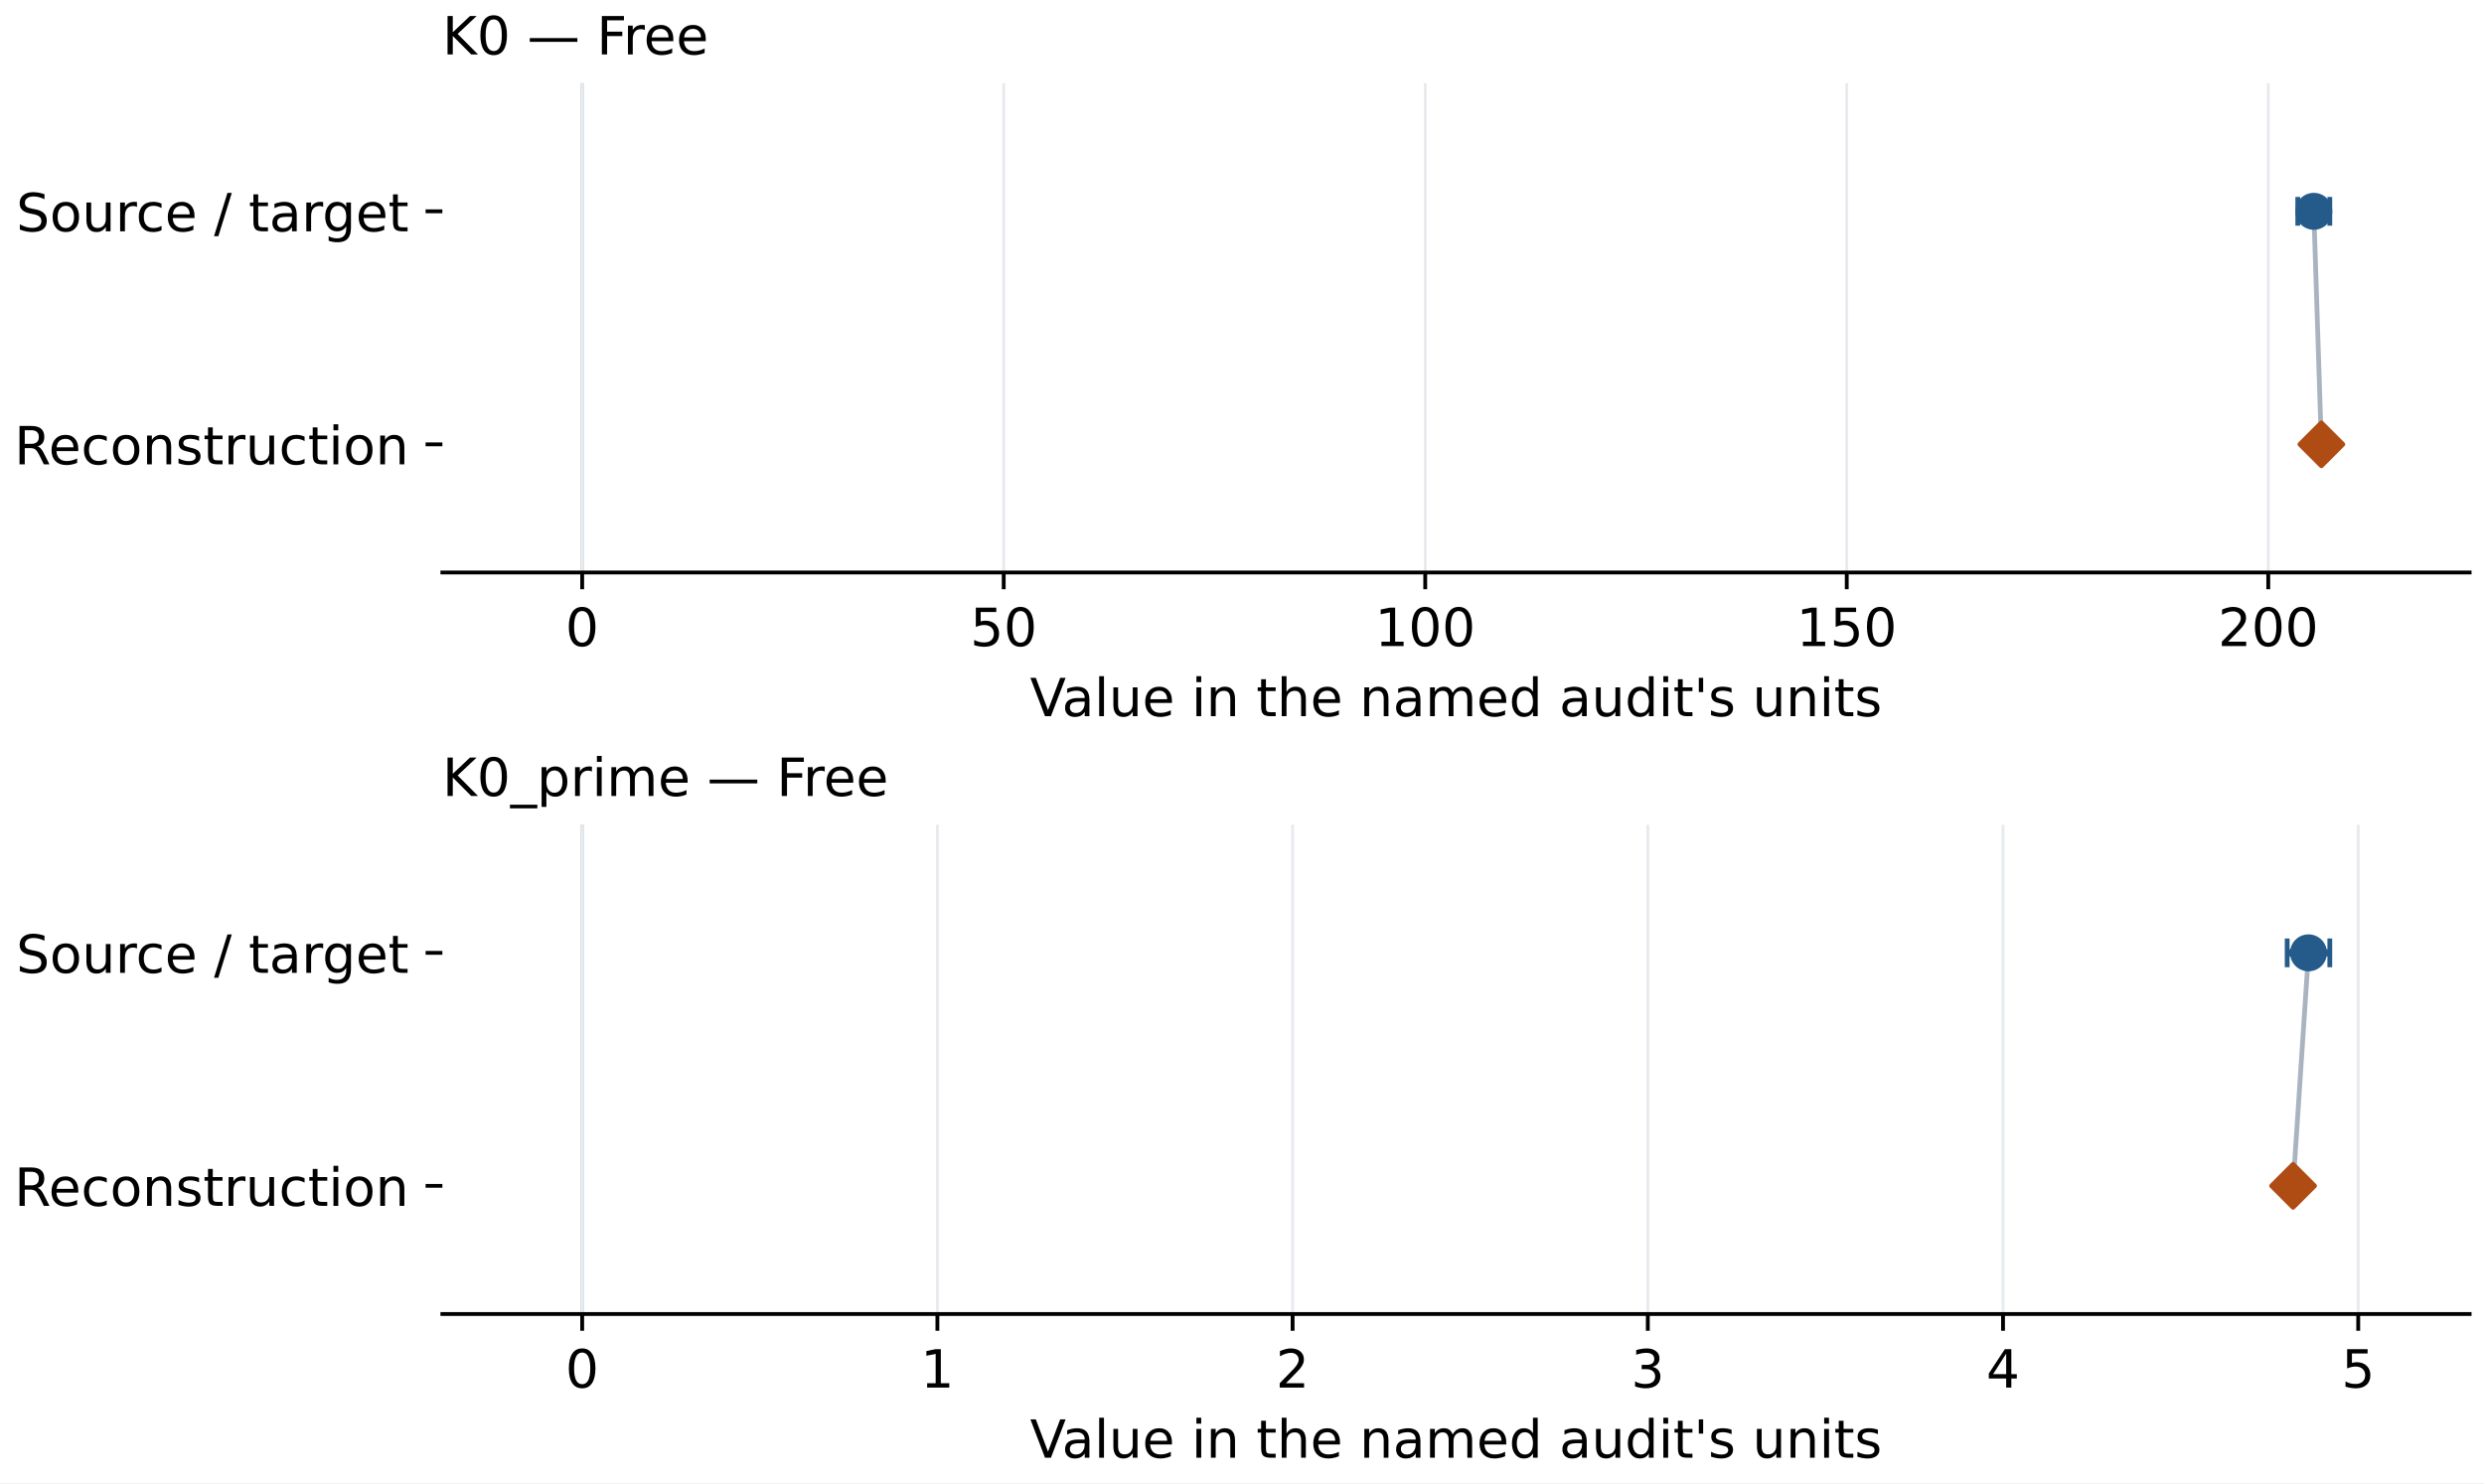
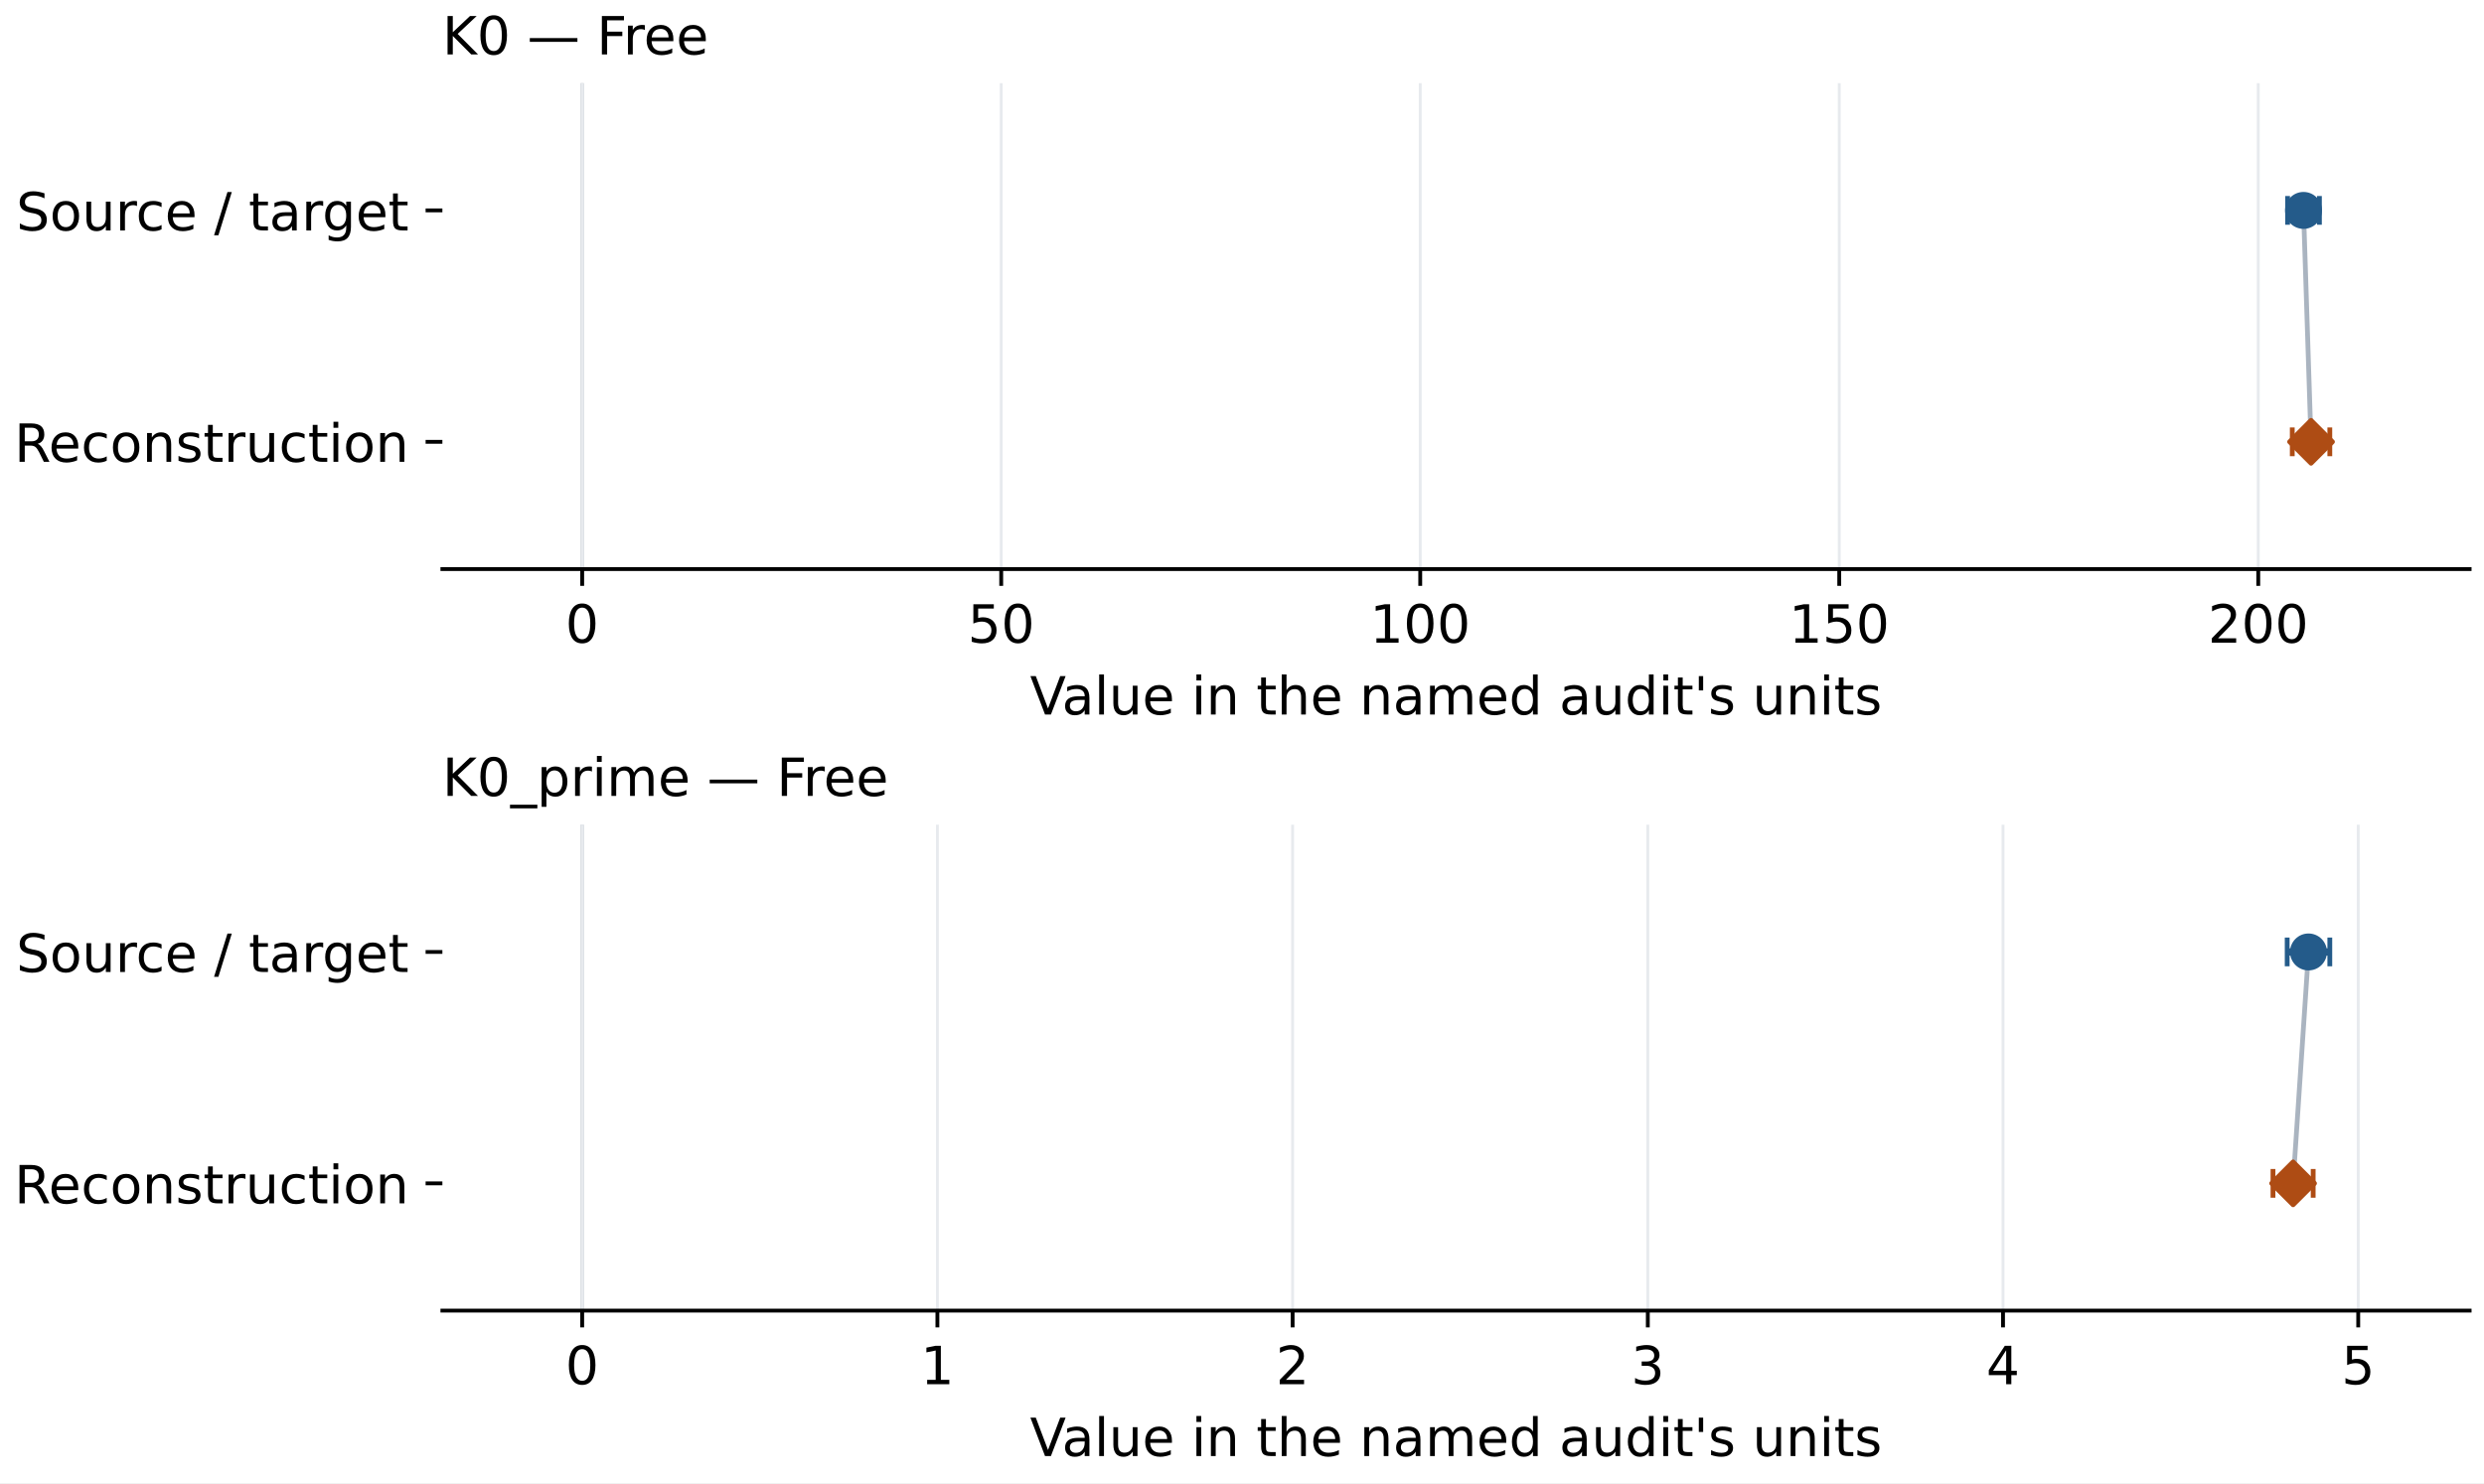
<svg xmlns="http://www.w3.org/2000/svg" xmlns:xlink="http://www.w3.org/1999/xlink" width="518.4pt" height="309.6pt" viewBox="0 0 518.4 309.6" version="1.1">
  <defs>
    <style type="text/css">*{stroke-linejoin: round; stroke-linecap: butt}</style>
  </defs>
  <g id="figure_1">
    <g id="patch_1">
      <path d="M 0 309.6 L 518.4 309.6 L 518.4 0 L 0 0 z " style="fill: #ffffff" />
    </g>
    <g id="axes_1">
      <g id="patch_2">
-         <path d="M 92.321 119.508 L 515.4 119.508 L 515.4 17.359 L 92.321 17.359 z " style="fill: #ffffff" />
+         <path d="M 92.323 118.798 L 515.4 118.798 L 515.4 17.358 L 92.323 17.358 z " style="fill: #ffffff" />
      </g>
      <g id="line2d_1">
-         <path d="M 121.499 119.508 L 121.499 17.359 " clip-path="url(#p881a610187)" style="fill: none; stroke: #c3cad2; stroke-width: 0.7; stroke-linecap: square" />
+         <path d="M 121.501 118.798 L 121.501 17.358 " clip-path="url(#p6640d6a208)" style="fill: none; stroke: #c3cad2; stroke-width: 0.7; stroke-linecap: square" />
      </g>
      <g id="line2d_2">
-         <path d="M 482.879 44.112 L 484.46 92.754 " clip-path="url(#p881a610187)" style="fill: none; stroke: #aab4c0; stroke-linecap: square" />
+         <path d="M 480.733 43.925 L 482.305 92.231 " clip-path="url(#p6640d6a208)" style="fill: none; stroke: #aab4c0; stroke-linecap: square" />
      </g>
      <g id="matplotlib.axis_1">
        <g id="xtick_1">
          <g id="line2d_3">
-             <path d="M 121.499 119.508 L 121.499 17.359 " clip-path="url(#p881a610187)" style="fill: none; stroke: #e7eaee; stroke-width: 0.6; stroke-linecap: square" />
+             <path d="M 121.501 118.798 L 121.501 17.358 " clip-path="url(#p6640d6a208)" style="fill: none; stroke: #e7eaee; stroke-width: 0.6; stroke-linecap: square" />
          </g>
          <g id="line2d_4">
            <defs>
              <path id="mb45e14ee2d" d="M 0 0 L 0 3.5 " style="stroke: #000000; stroke-width: 0.8" />
            </defs>
            <g>
-               <use xlink:href="#mb45e14ee2d" x="121.499" y="119.508" style="stroke: #000000; stroke-width: 0.8" />
+               <use xlink:href="#mb45e14ee2d" x="121.501" y="118.798" style="stroke: #000000; stroke-width: 0.8" />
            </g>
          </g>
          <g id="text_1">
-             <text style="font: 11px 'DejaVu Sans', Arial, sans-serif; text-anchor: middle" x="121.499" y="134.866" transform="rotate(-0 121.4993 134.8662)">0</text>
+             <text style="font-size: 11px; font-family: 'DejaVu Sans', Arial, sans-serif; text-anchor: middle" x="121.501" y="134.156" transform="rotate(-0 121.5009 134.1559)">0</text>
          </g>
        </g>
        <g id="xtick_2">
          <g id="line2d_5">
-             <path d="M 209.469 119.508 L 209.469 17.359 " clip-path="url(#p881a610187)" style="fill: none; stroke: #e7eaee; stroke-width: 0.6; stroke-linecap: square" />
+             <path d="M 208.948 118.798 L 208.948 17.358 " clip-path="url(#p6640d6a208)" style="fill: none; stroke: #e7eaee; stroke-width: 0.6; stroke-linecap: square" />
          </g>
          <g id="line2d_6">
            <g>
-               <use xlink:href="#mb45e14ee2d" x="209.469" y="119.508" style="stroke: #000000; stroke-width: 0.8" />
+               <use xlink:href="#mb45e14ee2d" x="208.948" y="118.798" style="stroke: #000000; stroke-width: 0.8" />
            </g>
          </g>
          <g id="text_2">
-             <text style="font: 11px 'DejaVu Sans', Arial, sans-serif; text-anchor: middle" x="209.469" y="134.866" transform="rotate(-0 209.4691 134.8662)">50</text>
+             <text style="font-size: 11px; font-family: 'DejaVu Sans', Arial, sans-serif; text-anchor: middle" x="208.948" y="134.156" transform="rotate(-0 208.9478 134.1559)">50</text>
          </g>
        </g>
        <g id="xtick_3">
          <g id="line2d_7">
-             <path d="M 297.439 119.508 L 297.439 17.359 " clip-path="url(#p881a610187)" style="fill: none; stroke: #e7eaee; stroke-width: 0.6; stroke-linecap: square" />
+             <path d="M 296.395 118.798 L 296.395 17.358 " clip-path="url(#p6640d6a208)" style="fill: none; stroke: #e7eaee; stroke-width: 0.6; stroke-linecap: square" />
          </g>
          <g id="line2d_8">
            <g>
-               <use xlink:href="#mb45e14ee2d" x="297.439" y="119.508" style="stroke: #000000; stroke-width: 0.8" />
+               <use xlink:href="#mb45e14ee2d" x="296.395" y="118.798" style="stroke: #000000; stroke-width: 0.8" />
            </g>
          </g>
          <g id="text_3">
-             <text style="font: 11px 'DejaVu Sans', Arial, sans-serif; text-anchor: middle" x="297.439" y="134.866" transform="rotate(-0 297.4388 134.8662)">100</text>
+             <text style="font-size: 11px; font-family: 'DejaVu Sans', Arial, sans-serif; text-anchor: middle" x="296.395" y="134.156" transform="rotate(-0 296.3947 134.1559)">100</text>
          </g>
        </g>
        <g id="xtick_4">
          <g id="line2d_9">
-             <path d="M 385.409 119.508 L 385.409 17.359 " clip-path="url(#p881a610187)" style="fill: none; stroke: #e7eaee; stroke-width: 0.6; stroke-linecap: square" />
+             <path d="M 383.842 118.798 L 383.842 17.358 " clip-path="url(#p6640d6a208)" style="fill: none; stroke: #e7eaee; stroke-width: 0.6; stroke-linecap: square" />
          </g>
          <g id="line2d_10">
            <g>
-               <use xlink:href="#mb45e14ee2d" x="385.409" y="119.508" style="stroke: #000000; stroke-width: 0.8" />
+               <use xlink:href="#mb45e14ee2d" x="383.842" y="118.798" style="stroke: #000000; stroke-width: 0.8" />
            </g>
          </g>
          <g id="text_4">
-             <text style="font: 11px 'DejaVu Sans', Arial, sans-serif; text-anchor: middle" x="385.409" y="134.866" transform="rotate(-0 385.4086 134.8662)">150</text>
+             <text style="font-size: 11px; font-family: 'DejaVu Sans', Arial, sans-serif; text-anchor: middle" x="383.842" y="134.156" transform="rotate(-0 383.8416 134.1559)">150</text>
          </g>
        </g>
        <g id="xtick_5">
          <g id="line2d_11">
-             <path d="M 473.378 119.508 L 473.378 17.359 " clip-path="url(#p881a610187)" style="fill: none; stroke: #e7eaee; stroke-width: 0.6; stroke-linecap: square" />
+             <path d="M 471.288 118.798 L 471.288 17.358 " clip-path="url(#p6640d6a208)" style="fill: none; stroke: #e7eaee; stroke-width: 0.6; stroke-linecap: square" />
          </g>
          <g id="line2d_12">
            <g>
-               <use xlink:href="#mb45e14ee2d" x="473.378" y="119.508" style="stroke: #000000; stroke-width: 0.8" />
+               <use xlink:href="#mb45e14ee2d" x="471.288" y="118.798" style="stroke: #000000; stroke-width: 0.8" />
            </g>
          </g>
          <g id="text_5">
-             <text style="font: 11px 'DejaVu Sans', Arial, sans-serif; text-anchor: middle" x="473.378" y="134.866" transform="rotate(-0 473.3784 134.8662)">200</text>
+             <text style="font-size: 11px; font-family: 'DejaVu Sans', Arial, sans-serif; text-anchor: middle" x="471.288" y="134.156" transform="rotate(-0 471.2885 134.1559)">200</text>
          </g>
        </g>
        <g id="text_6">
-           <text style="font: 11px 'DejaVu Sans', Arial, sans-serif; text-anchor: middle" x="303.861" y="149.512" transform="rotate(-0 303.8606 149.5121)">Value in the named audit's units</text>
+           <text style="font-size: 11px; font-family: 'DejaVu Sans', Arial, sans-serif; text-anchor: middle" x="303.861" y="149.157" transform="rotate(-0 303.8615 149.1568)">Value in the named audit's units</text>
        </g>
      </g>
      <g id="matplotlib.axis_2">
        <g id="ytick_1">
          <g id="line2d_13">
            <defs>
              <path id="m7f30f8d901" d="M 0 0 L -3.5 0 " style="stroke: #000000; stroke-width: 0.8" />
            </defs>
            <g>
-               <use xlink:href="#m7f30f8d901" x="92.321" y="92.754" style="stroke: #000000; stroke-width: 0.8" />
+               <use xlink:href="#m7f30f8d901" x="92.323" y="92.231" style="stroke: #000000; stroke-width: 0.8" />
            </g>
          </g>
          <g id="text_7">
-             <text style="font: 11px 'DejaVu Sans', Arial, sans-serif; text-anchor: end" x="85.321" y="96.934" transform="rotate(-0 85.32149 96.93362)">Reconstruction</text>
+             <text style="font-size: 11px; font-family: 'DejaVu Sans', Arial, sans-serif; text-anchor: end" x="85.323" y="96.41" transform="rotate(-0 85.32321 96.40978)">Reconstruction</text>
          </g>
        </g>
        <g id="ytick_2">
          <g id="line2d_14">
            <g>
-               <use xlink:href="#m7f30f8d901" x="92.321" y="44.112" style="stroke: #000000; stroke-width: 0.8" />
+               <use xlink:href="#m7f30f8d901" x="92.323" y="43.925" style="stroke: #000000; stroke-width: 0.8" />
            </g>
          </g>
          <g id="text_8">
-             <text style="font: 11px 'DejaVu Sans', Arial, sans-serif; text-anchor: end" x="85.321" y="48.291" transform="rotate(-0 85.32149 48.29107)">Source / target</text>
+             <text style="font-size: 11px; font-family: 'DejaVu Sans', Arial, sans-serif; text-anchor: end" x="85.323" y="48.104" transform="rotate(-0 85.32321 48.1042)">Source / target</text>
          </g>
        </g>
      </g>
      <g id="PathCollection_1">
        <defs>
          <path id="m5b1aaaca44" d="M 0 3.354 C 0.89 3.354 1.743 3.001 2.372 2.372 C 3.001 1.743 3.354 0.89 3.354 0 C 3.354 -0.89 3.001 -1.743 2.372 -2.372 C 1.743 -3.001 0.89 -3.354 0 -3.354 C -0.89 -3.354 -1.743 -3.001 -2.372 -2.372 C -3.001 -1.743 -3.354 -0.89 -3.354 0 C -3.354 0.89 -3.001 1.743 -2.372 2.372 C -1.743 3.001 -0.89 3.354 0 3.354 z " style="stroke: #245b8a" />
        </defs>
-         <g clip-path="url(#p881a610187)">
-           <use xlink:href="#m5b1aaaca44" x="482.879" y="44.112" style="fill: #245b8a; stroke: #245b8a" />
+         <g clip-path="url(#p6640d6a208)">
+           <use xlink:href="#m5b1aaaca44" x="480.733" y="43.925" style="fill: #245b8a; stroke: #245b8a" />
        </g>
      </g>
      <g id="PathCollection_2">
        <defs>
          <path id="m79c71298e6" d="M -0 4.472 L 4.472 0 L 0 -4.472 L -4.472 -0 z " style="stroke: #ae4c14" />
        </defs>
-         <g clip-path="url(#p881a610187)">
-           <use xlink:href="#m79c71298e6" x="484.46" y="92.754" style="fill: #ae4c14; stroke: #ae4c14" />
+         <g clip-path="url(#p6640d6a208)">
+           <use xlink:href="#m79c71298e6" x="482.305" y="92.231" style="fill: #ae4c14; stroke: #ae4c14" />
        </g>
      </g>
      <g id="LineCollection_1">
-         <path d="M 479.536 44.112 L 486.222 44.112 " clip-path="url(#p881a610187)" style="fill: none; stroke: #245b8a; stroke-width: 1.5" />
+         <path d="M 477.41 43.925 L 484.056 43.925 " clip-path="url(#p6640d6a208)" style="fill: none; stroke: #245b8a; stroke-width: 1.5" />
      </g>
      <g id="line2d_15">
        <defs>
          <path id="m002537e231" d="M 0 3 L 0 -3 " style="stroke: #245b8a" />
        </defs>
-         <g clip-path="url(#p881a610187)">
-           <use xlink:href="#m002537e231" x="479.536" y="44.112" style="fill: #245b8a; stroke: #245b8a" />
+         <g clip-path="url(#p6640d6a208)">
+           <use xlink:href="#m002537e231" x="477.41" y="43.925" style="fill: #245b8a; stroke: #245b8a" />
        </g>
      </g>
      <g id="line2d_16">
-         <g clip-path="url(#p881a610187)">
-           <use xlink:href="#m002537e231" x="486.222" y="44.112" style="fill: #245b8a; stroke: #245b8a" />
+         <g clip-path="url(#p6640d6a208)">
+           <use xlink:href="#m002537e231" x="484.056" y="43.925" style="fill: #245b8a; stroke: #245b8a" />
+         </g>
+       </g>
+       <g id="LineCollection_2">
+         <path d="M 478.387 92.231 L 486.222 92.231 " clip-path="url(#p6640d6a208)" style="fill: none; stroke: #ae4c14; stroke-width: 1.5" />
+       </g>
+       <g id="line2d_17">
+         <defs>
+           <path id="m3def4cd5cd" d="M 0 3 L 0 -3 " style="stroke: #ae4c14" />
+         </defs>
+         <g clip-path="url(#p6640d6a208)">
+           <use xlink:href="#m3def4cd5cd" x="478.387" y="92.231" style="fill: #ae4c14; stroke: #ae4c14" />
+         </g>
+       </g>
+       <g id="line2d_18">
+         <g clip-path="url(#p6640d6a208)">
+           <use xlink:href="#m3def4cd5cd" x="486.222" y="92.231" style="fill: #ae4c14; stroke: #ae4c14" />
        </g>
      </g>
      <g id="patch_3">
-         <path d="M 92.321 119.508 L 515.4 119.508 " style="fill: none; stroke: #000000; stroke-width: 0.8; stroke-linejoin: miter; stroke-linecap: square" />
+         <path d="M 92.323 118.798 L 515.4 118.798 " style="fill: none; stroke: #000000; stroke-width: 0.8; stroke-linejoin: miter; stroke-linecap: square" />
      </g>
      <g id="text_9">
-         <text style="font: 11px 'DejaVu Sans', Arial, sans-serif; text-anchor: start" x="92.321" y="11.359" transform="rotate(-0 92.32149 11.35852)">K0 — Free</text>
+         <text style="font-size: 11px; font-family: 'DejaVu Sans', Arial, sans-serif; text-anchor: start" x="92.323" y="11.358" transform="rotate(-0 92.32321 11.35766)">K0 — Free</text>
      </g>
    </g>
    <g id="axes_2">
      <g id="patch_4">
-         <path d="M 92.321 274.308 L 515.4 274.308 L 515.4 172.159 L 92.321 172.159 z " style="fill: #ffffff" />
-       </g>
-       <g id="line2d_17">
-         <path d="M 121.499 274.308 L 121.499 172.159 " clip-path="url(#pee1d3cd779)" style="fill: none; stroke: #c3cad2; stroke-width: 0.7; stroke-linecap: square" />
-       </g>
-       <g id="line2d_18">
-         <path d="M 481.774 198.912 L 478.556 247.554 " clip-path="url(#pee1d3cd779)" style="fill: none; stroke: #aab4c0; stroke-linecap: square" />
+         <path d="M 92.323 273.599 L 515.4 273.599 L 515.4 172.158 L 92.323 172.158 z " style="fill: #ffffff" />
+       </g>
+       <g id="line2d_19">
+         <path d="M 121.501 273.599 L 121.501 172.158 " clip-path="url(#pd56318290e)" style="fill: none; stroke: #c3cad2; stroke-width: 0.7; stroke-linecap: square" />
+       </g>
+       <g id="line2d_20">
+         <path d="M 481.774 198.726 L 478.557 247.031 " clip-path="url(#pd56318290e)" style="fill: none; stroke: #aab4c0; stroke-linecap: square" />
      </g>
      <g id="matplotlib.axis_3">
        <g id="xtick_6">
-           <g id="line2d_19">
-             <path d="M 121.499 274.308 L 121.499 172.159 " clip-path="url(#pee1d3cd779)" style="fill: none; stroke: #e7eaee; stroke-width: 0.6; stroke-linecap: square" />
-           </g>
-           <g id="line2d_20">
-             <g>
-               <use xlink:href="#mb45e14ee2d" x="121.499" y="274.308" style="stroke: #000000; stroke-width: 0.8" />
+           <g id="line2d_21">
+             <path d="M 121.501 273.599 L 121.501 172.158 " clip-path="url(#pd56318290e)" style="fill: none; stroke: #e7eaee; stroke-width: 0.6; stroke-linecap: square" />
+           </g>
+           <g id="line2d_22">
+             <g>
+               <use xlink:href="#mb45e14ee2d" x="121.501" y="273.599" style="stroke: #000000; stroke-width: 0.8" />
            </g>
          </g>
          <g id="text_10">
-             <text style="font: 11px 'DejaVu Sans', Arial, sans-serif; text-anchor: middle" x="121.499" y="289.666" transform="rotate(-0 121.4993 289.6662)">0</text>
+             <text style="font-size: 11px; font-family: 'DejaVu Sans', Arial, sans-serif; text-anchor: middle" x="121.501" y="288.956" transform="rotate(-0 121.5009 288.9563)">0</text>
          </g>
        </g>
        <g id="xtick_7">
-           <g id="line2d_21">
-             <path d="M 195.63 274.308 L 195.63 172.159 " clip-path="url(#pee1d3cd779)" style="fill: none; stroke: #e7eaee; stroke-width: 0.6; stroke-linecap: square" />
-           </g>
-           <g id="line2d_22">
-             <g>
-               <use xlink:href="#mb45e14ee2d" x="195.63" y="274.308" style="stroke: #000000; stroke-width: 0.8" />
+           <g id="line2d_23">
+             <path d="M 195.631 273.599 L 195.631 172.158 " clip-path="url(#pd56318290e)" style="fill: none; stroke: #e7eaee; stroke-width: 0.6; stroke-linecap: square" />
+           </g>
+           <g id="line2d_24">
+             <g>
+               <use xlink:href="#mb45e14ee2d" x="195.631" y="273.599" style="stroke: #000000; stroke-width: 0.8" />
            </g>
          </g>
          <g id="text_11">
-             <text style="font: 11px 'DejaVu Sans', Arial, sans-serif; text-anchor: middle" x="195.63" y="289.666" transform="rotate(-0 195.6299 289.6662)">1</text>
+             <text style="font-size: 11px; font-family: 'DejaVu Sans', Arial, sans-serif; text-anchor: middle" x="195.631" y="288.956" transform="rotate(-0 195.6312 288.9563)">1</text>
          </g>
        </g>
        <g id="xtick_8">
-           <g id="line2d_23">
-             <path d="M 269.761 274.308 L 269.761 172.159 " clip-path="url(#pee1d3cd779)" style="fill: none; stroke: #e7eaee; stroke-width: 0.6; stroke-linecap: square" />
-           </g>
-           <g id="line2d_24">
-             <g>
-               <use xlink:href="#mb45e14ee2d" x="269.761" y="274.308" style="stroke: #000000; stroke-width: 0.8" />
+           <g id="line2d_25">
+             <path d="M 269.762 273.599 L 269.762 172.158 " clip-path="url(#pd56318290e)" style="fill: none; stroke: #e7eaee; stroke-width: 0.6; stroke-linecap: square" />
+           </g>
+           <g id="line2d_26">
+             <g>
+               <use xlink:href="#mb45e14ee2d" x="269.762" y="273.599" style="stroke: #000000; stroke-width: 0.8" />
            </g>
          </g>
          <g id="text_12">
-             <text style="font: 11px 'DejaVu Sans', Arial, sans-serif; text-anchor: middle" x="269.761" y="289.666" transform="rotate(-0 269.7605 289.6662)">2</text>
+             <text style="font-size: 11px; font-family: 'DejaVu Sans', Arial, sans-serif; text-anchor: middle" x="269.762" y="288.956" transform="rotate(-0 269.7615 288.9563)">2</text>
          </g>
        </g>
        <g id="xtick_9">
-           <g id="line2d_25">
-             <path d="M 343.891 274.308 L 343.891 172.159 " clip-path="url(#pee1d3cd779)" style="fill: none; stroke: #e7eaee; stroke-width: 0.6; stroke-linecap: square" />
-           </g>
-           <g id="line2d_26">
-             <g>
-               <use xlink:href="#mb45e14ee2d" x="343.891" y="274.308" style="stroke: #000000; stroke-width: 0.8" />
+           <g id="line2d_27">
+             <path d="M 343.892 273.599 L 343.892 172.158 " clip-path="url(#pd56318290e)" style="fill: none; stroke: #e7eaee; stroke-width: 0.6; stroke-linecap: square" />
+           </g>
+           <g id="line2d_28">
+             <g>
+               <use xlink:href="#mb45e14ee2d" x="343.892" y="273.599" style="stroke: #000000; stroke-width: 0.8" />
            </g>
          </g>
          <g id="text_13">
-             <text style="font: 11px 'DejaVu Sans', Arial, sans-serif; text-anchor: middle" x="343.891" y="289.666" transform="rotate(-0 343.8912 289.6662)">3</text>
+             <text style="font-size: 11px; font-family: 'DejaVu Sans', Arial, sans-serif; text-anchor: middle" x="343.892" y="288.956" transform="rotate(-0 343.8919 288.9563)">3</text>
          </g>
        </g>
        <g id="xtick_10">
-           <g id="line2d_27">
-             <path d="M 418.022 274.308 L 418.022 172.159 " clip-path="url(#pee1d3cd779)" style="fill: none; stroke: #e7eaee; stroke-width: 0.6; stroke-linecap: square" />
-           </g>
-           <g id="line2d_28">
-             <g>
-               <use xlink:href="#mb45e14ee2d" x="418.022" y="274.308" style="stroke: #000000; stroke-width: 0.8" />
+           <g id="line2d_29">
+             <path d="M 418.022 273.599 L 418.022 172.158 " clip-path="url(#pd56318290e)" style="fill: none; stroke: #e7eaee; stroke-width: 0.6; stroke-linecap: square" />
+           </g>
+           <g id="line2d_30">
+             <g>
+               <use xlink:href="#mb45e14ee2d" x="418.022" y="273.599" style="stroke: #000000; stroke-width: 0.8" />
            </g>
          </g>
          <g id="text_14">
-             <text style="font: 11px 'DejaVu Sans', Arial, sans-serif; text-anchor: middle" x="418.022" y="289.666" transform="rotate(-0 418.0218 289.6662)">4</text>
+             <text style="font-size: 11px; font-family: 'DejaVu Sans', Arial, sans-serif; text-anchor: middle" x="418.022" y="288.956" transform="rotate(-0 418.0222 288.9563)">4</text>
          </g>
        </g>
        <g id="xtick_11">
-           <g id="line2d_29">
-             <path d="M 492.152 274.308 L 492.152 172.159 " clip-path="url(#pee1d3cd779)" style="fill: none; stroke: #e7eaee; stroke-width: 0.6; stroke-linecap: square" />
-           </g>
-           <g id="line2d_30">
-             <g>
-               <use xlink:href="#mb45e14ee2d" x="492.152" y="274.308" style="stroke: #000000; stroke-width: 0.8" />
+           <g id="line2d_31">
+             <path d="M 492.152 273.599 L 492.152 172.158 " clip-path="url(#pd56318290e)" style="fill: none; stroke: #e7eaee; stroke-width: 0.6; stroke-linecap: square" />
+           </g>
+           <g id="line2d_32">
+             <g>
+               <use xlink:href="#mb45e14ee2d" x="492.152" y="273.599" style="stroke: #000000; stroke-width: 0.8" />
            </g>
          </g>
          <g id="text_15">
-             <text style="font: 11px 'DejaVu Sans', Arial, sans-serif; text-anchor: middle" x="492.152" y="289.666" transform="rotate(-0 492.1524 289.6662)">5</text>
+             <text style="font-size: 11px; font-family: 'DejaVu Sans', Arial, sans-serif; text-anchor: middle" x="492.152" y="288.956" transform="rotate(-0 492.1525 288.9563)">5</text>
          </g>
        </g>
        <g id="text_16">
-           <text style="font: 11px 'DejaVu Sans', Arial, sans-serif; text-anchor: middle" x="303.861" y="304.312" transform="rotate(-0 303.8606 304.3121)">Value in the named audit's units</text>
+           <text style="font-size: 11px; font-family: 'DejaVu Sans', Arial, sans-serif; text-anchor: middle" x="303.861" y="303.957" transform="rotate(-0 303.8615 303.9572)">Value in the named audit's units</text>
        </g>
      </g>
      <g id="matplotlib.axis_4">
        <g id="ytick_3">
-           <g id="line2d_31">
-             <g>
-               <use xlink:href="#m7f30f8d901" x="92.321" y="247.554" style="stroke: #000000; stroke-width: 0.8" />
+           <g id="line2d_33">
+             <g>
+               <use xlink:href="#m7f30f8d901" x="92.323" y="247.031" style="stroke: #000000; stroke-width: 0.8" />
            </g>
          </g>
          <g id="text_17">
-             <text style="font: 11px 'DejaVu Sans', Arial, sans-serif; text-anchor: end" x="85.321" y="251.734" transform="rotate(-0 85.32149 251.7336)">Reconstruction</text>
+             <text style="font-size: 11px; font-family: 'DejaVu Sans', Arial, sans-serif; text-anchor: end" x="85.323" y="251.21" transform="rotate(-0 85.32321 251.2102)">Reconstruction</text>
          </g>
        </g>
        <g id="ytick_4">
-           <g id="line2d_32">
-             <g>
-               <use xlink:href="#m7f30f8d901" x="92.321" y="198.912" style="stroke: #000000; stroke-width: 0.8" />
+           <g id="line2d_34">
+             <g>
+               <use xlink:href="#m7f30f8d901" x="92.323" y="198.726" style="stroke: #000000; stroke-width: 0.8" />
            </g>
          </g>
          <g id="text_18">
-             <text style="font: 11px 'DejaVu Sans', Arial, sans-serif; text-anchor: end" x="85.321" y="203.091" transform="rotate(-0 85.32149 203.0911)">Source / target</text>
+             <text style="font-size: 11px; font-family: 'DejaVu Sans', Arial, sans-serif; text-anchor: end" x="85.323" y="202.905" transform="rotate(-0 85.32321 202.9046)">Source / target</text>
          </g>
        </g>
      </g>
      <g id="PathCollection_3">
-         <g clip-path="url(#pee1d3cd779)">
-           <use xlink:href="#m5b1aaaca44" x="481.774" y="198.912" style="fill: #245b8a; stroke: #245b8a" />
+         <g clip-path="url(#pd56318290e)">
+           <use xlink:href="#m5b1aaaca44" x="481.774" y="198.726" style="fill: #245b8a; stroke: #245b8a" />
        </g>
      </g>
      <g id="PathCollection_4">
-         <g clip-path="url(#pee1d3cd779)">
-           <use xlink:href="#m79c71298e6" x="478.556" y="247.554" style="fill: #ae4c14; stroke: #ae4c14" />
-         </g>
-       </g>
-       <g id="LineCollection_2">
-         <path d="M 477.326 198.912 L 486.222 198.912 " clip-path="url(#pee1d3cd779)" style="fill: none; stroke: #245b8a; stroke-width: 1.5" />
-       </g>
-       <g id="line2d_33">
-         <g clip-path="url(#pee1d3cd779)">
-           <use xlink:href="#m002537e231" x="477.326" y="198.912" style="fill: #245b8a; stroke: #245b8a" />
-         </g>
-       </g>
-       <g id="line2d_34">
-         <g clip-path="url(#pee1d3cd779)">
-           <use xlink:href="#m002537e231" x="486.222" y="198.912" style="fill: #245b8a; stroke: #245b8a" />
+         <g clip-path="url(#pd56318290e)">
+           <use xlink:href="#m79c71298e6" x="478.557" y="247.031" style="fill: #ae4c14; stroke: #ae4c14" />
+         </g>
+       </g>
+       <g id="LineCollection_3">
+         <path d="M 477.326 198.726 L 486.222 198.726 " clip-path="url(#pd56318290e)" style="fill: none; stroke: #245b8a; stroke-width: 1.5" />
+       </g>
+       <g id="line2d_35">
+         <g clip-path="url(#pd56318290e)">
+           <use xlink:href="#m002537e231" x="477.326" y="198.726" style="fill: #245b8a; stroke: #245b8a" />
+         </g>
+       </g>
+       <g id="line2d_36">
+         <g clip-path="url(#pd56318290e)">
+           <use xlink:href="#m002537e231" x="486.222" y="198.726" style="fill: #245b8a; stroke: #245b8a" />
+         </g>
+       </g>
+       <g id="LineCollection_4">
+         <path d="M 474.363 247.031 L 482.75 247.031 " clip-path="url(#pd56318290e)" style="fill: none; stroke: #ae4c14; stroke-width: 1.5" />
+       </g>
+       <g id="line2d_37">
+         <g clip-path="url(#pd56318290e)">
+           <use xlink:href="#m3def4cd5cd" x="474.363" y="247.031" style="fill: #ae4c14; stroke: #ae4c14" />
+         </g>
+       </g>
+       <g id="line2d_38">
+         <g clip-path="url(#pd56318290e)">
+           <use xlink:href="#m3def4cd5cd" x="482.75" y="247.031" style="fill: #ae4c14; stroke: #ae4c14" />
        </g>
      </g>
      <g id="patch_5">
-         <path d="M 92.321 274.308 L 515.4 274.308 " style="fill: none; stroke: #000000; stroke-width: 0.8; stroke-linejoin: miter; stroke-linecap: square" />
+         <path d="M 92.323 273.599 L 515.4 273.599 " style="fill: none; stroke: #000000; stroke-width: 0.8; stroke-linejoin: miter; stroke-linecap: square" />
      </g>
      <g id="text_19">
-         <text style="font: 11px 'DejaVu Sans', Arial, sans-serif; text-anchor: start" x="92.321" y="166.159" transform="rotate(-0 92.32149 166.1585)">K0_prime — Free</text>
+         <text style="font-size: 11px; font-family: 'DejaVu Sans', Arial, sans-serif; text-anchor: start" x="92.323" y="166.158" transform="rotate(-0 92.32321 166.1581)">K0_prime — Free</text>
      </g>
    </g>
  </g>
  <defs>
-     <clipPath id="p881a610187">
-       <rect x="92.321" y="17.359" width="423.078" height="102.149" />
+     <clipPath id="p6640d6a208">
+       <rect x="92.323" y="17.358" width="423.077" height="101.441" />
    </clipPath>
-     <clipPath id="pee1d3cd779">
-       <rect x="92.321" y="172.159" width="423.078" height="102.149" />
+     <clipPath id="pd56318290e">
+       <rect x="92.323" y="172.158" width="423.077" height="101.441" />
    </clipPath>
  </defs>
</svg>
